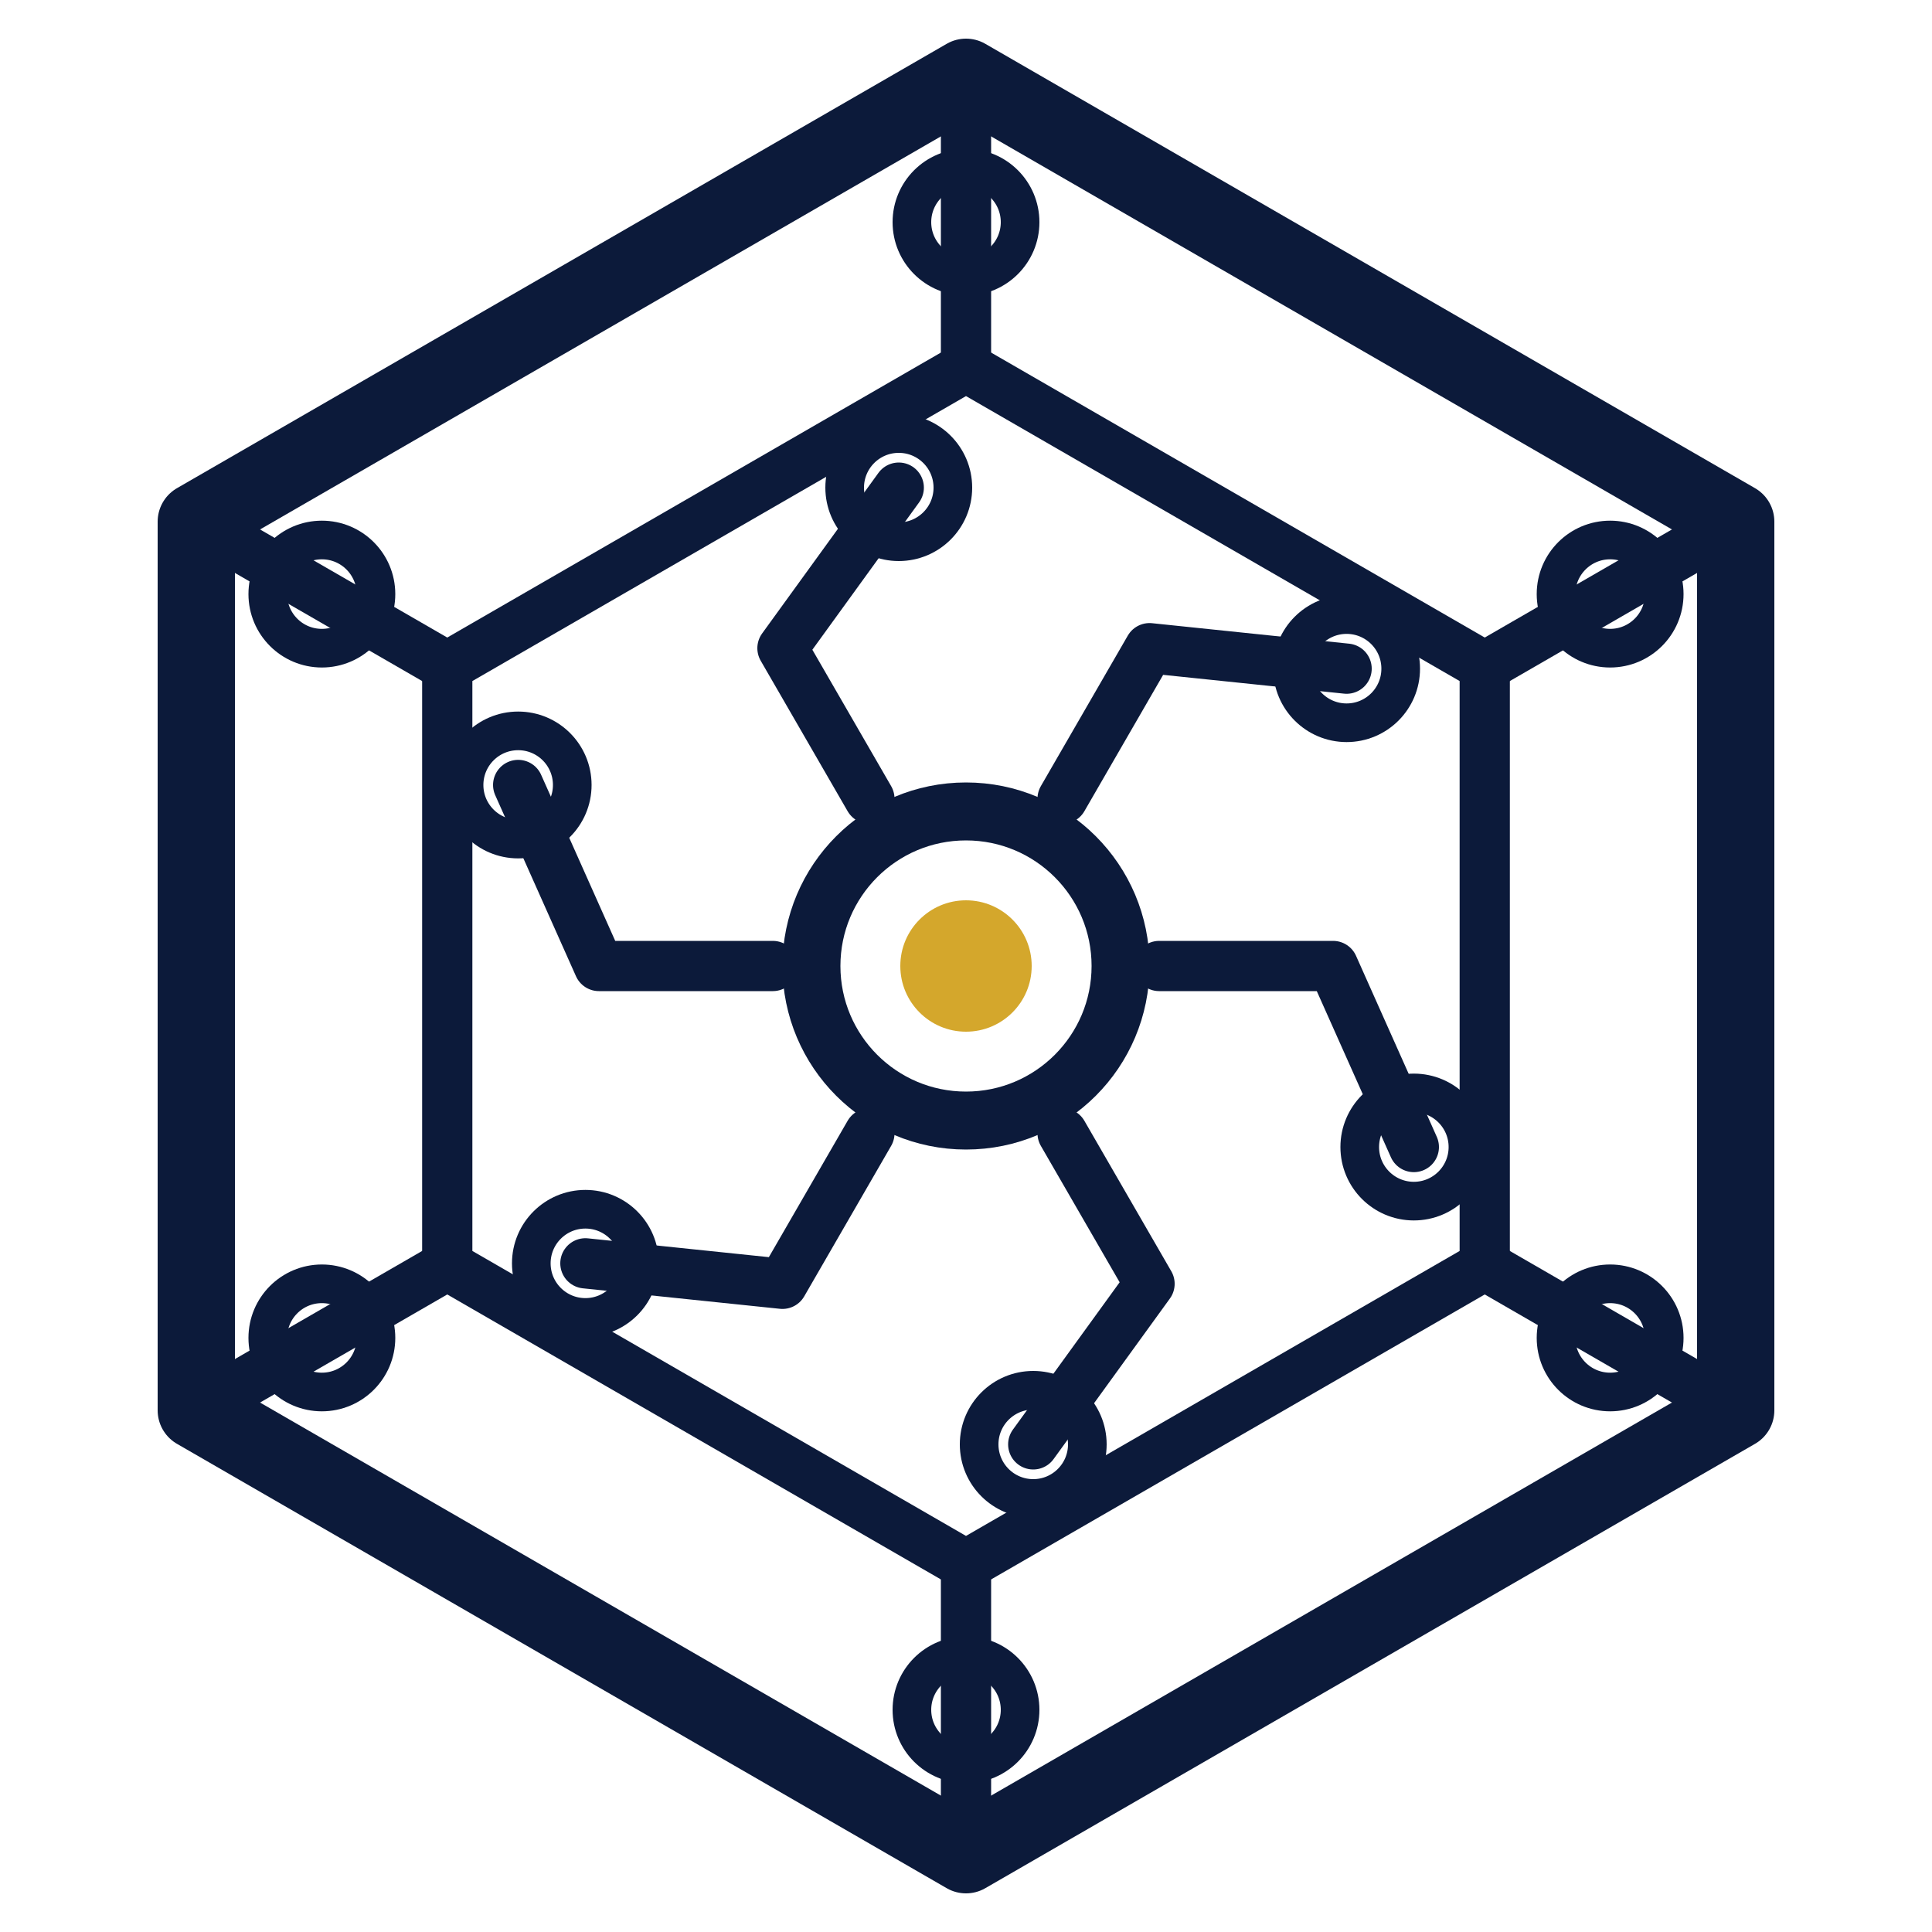
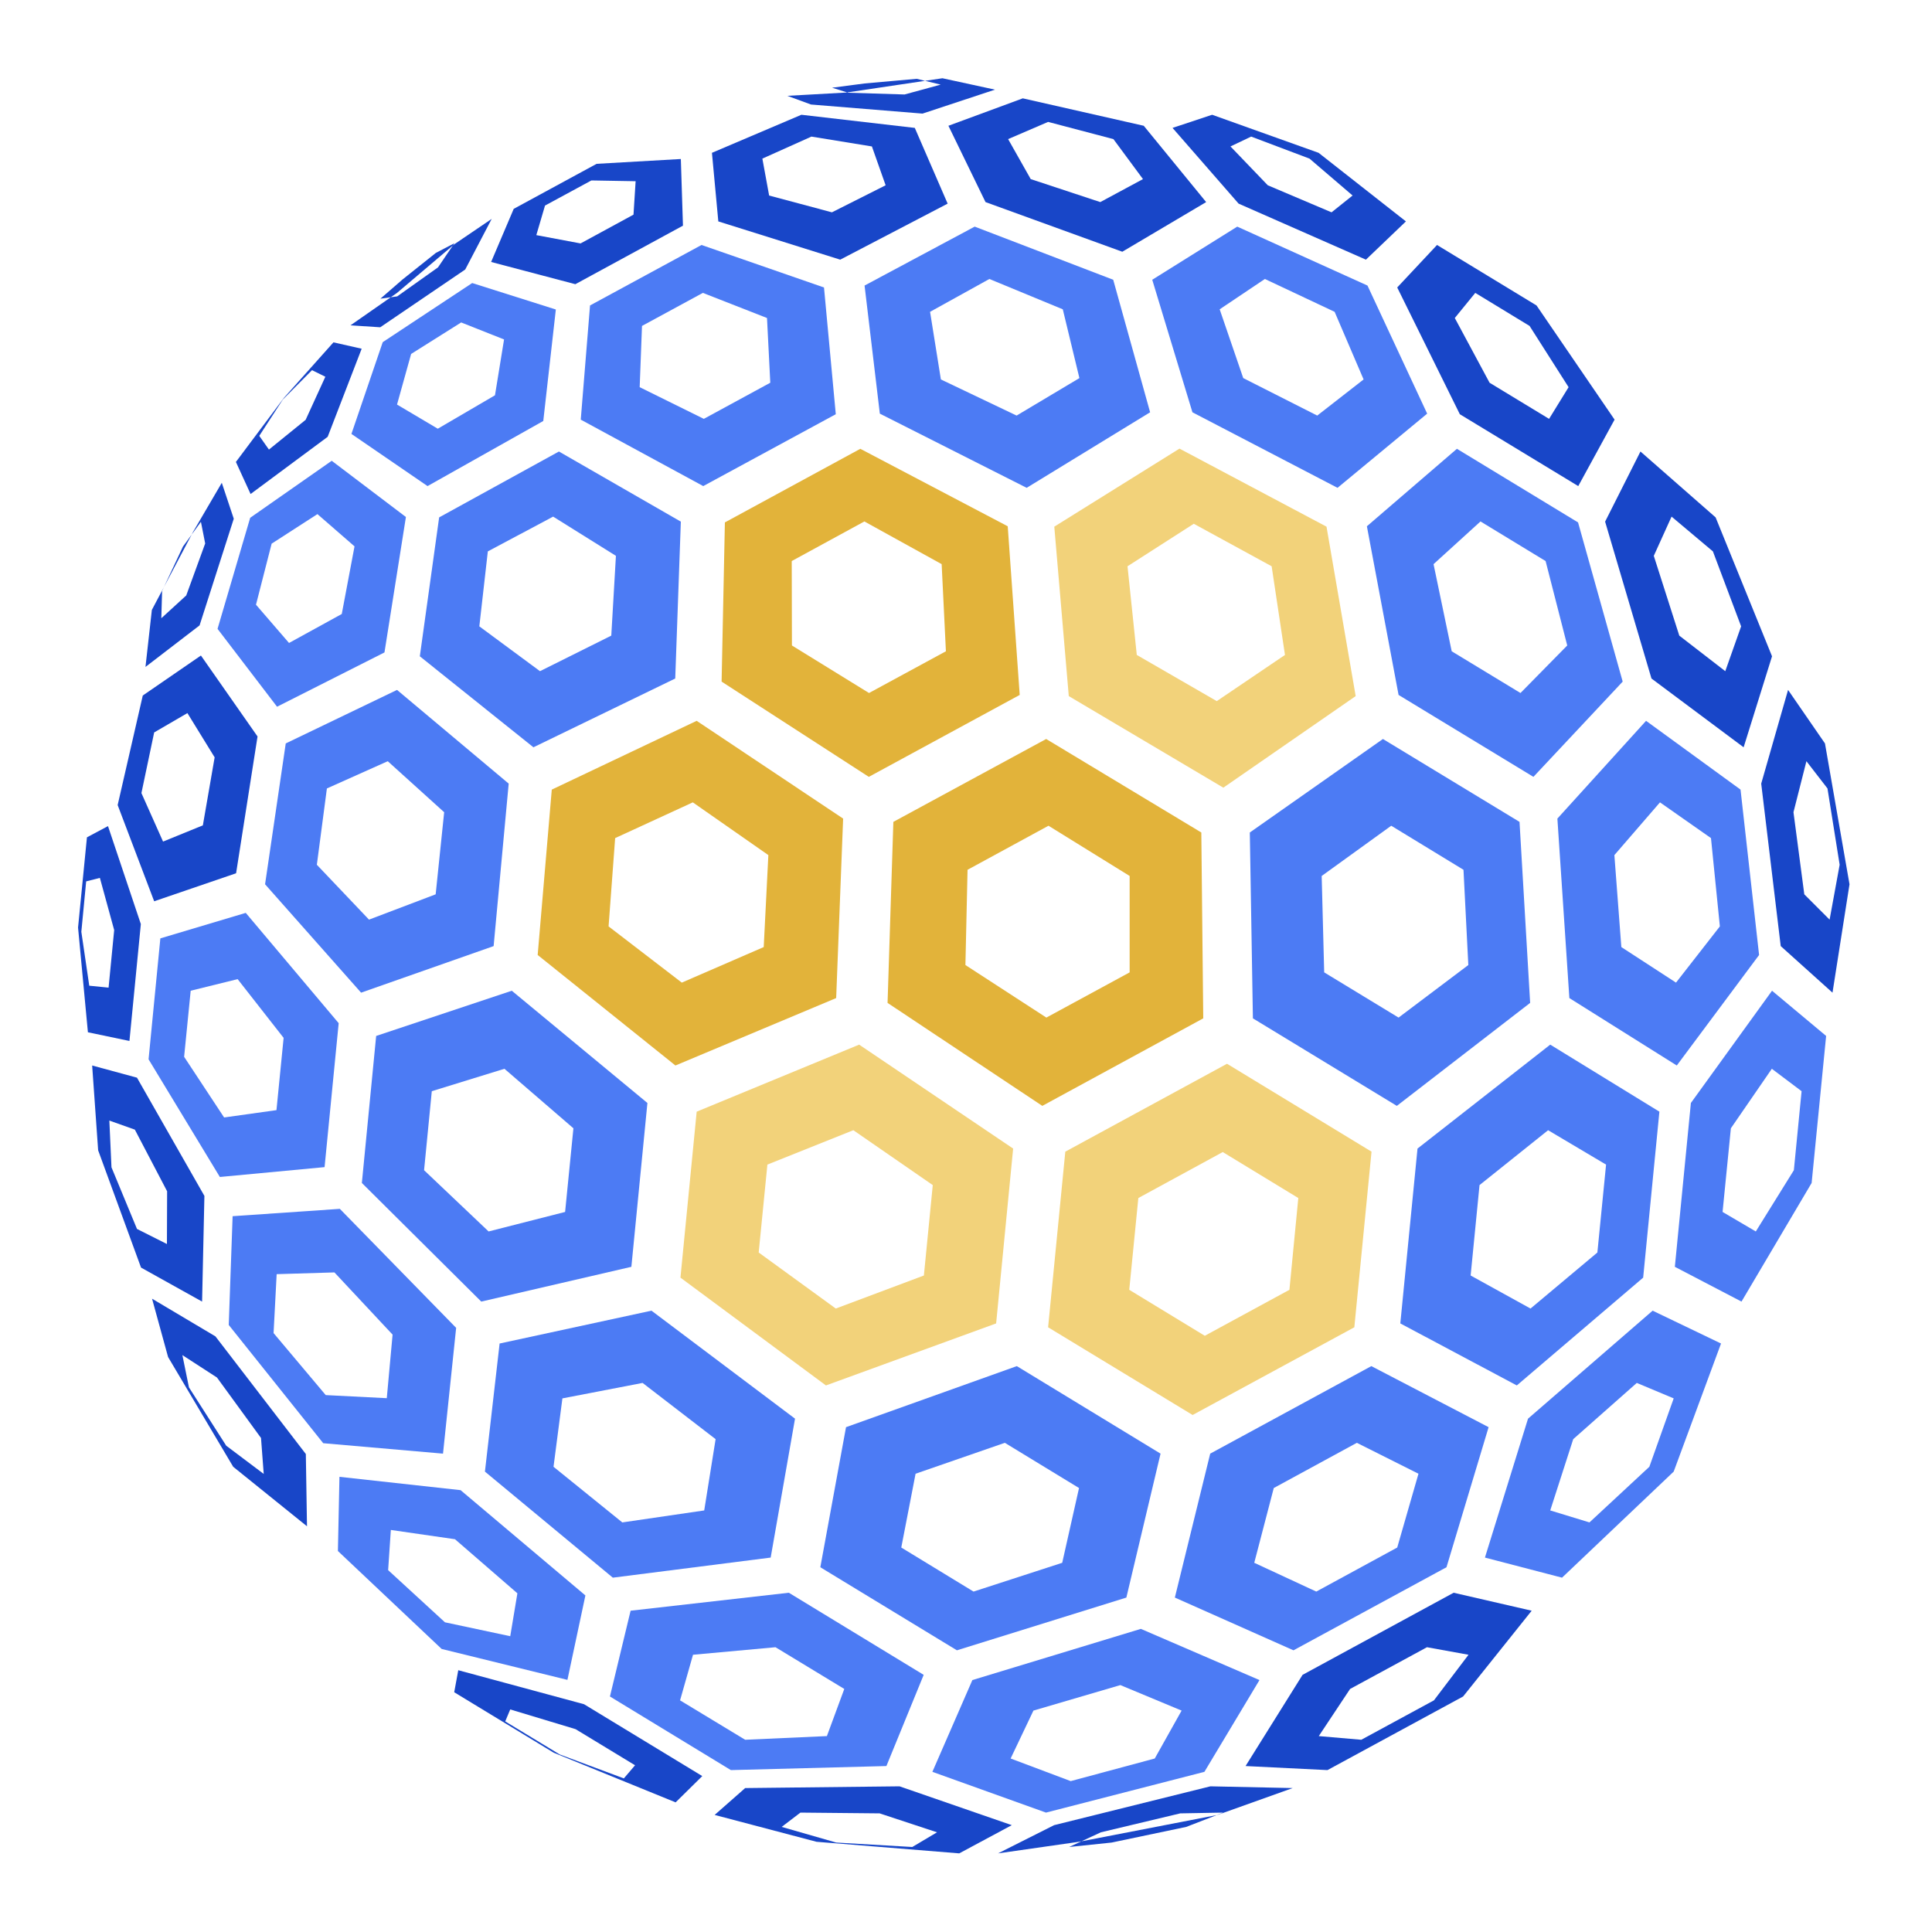
<svg xmlns="http://www.w3.org/2000/svg" viewBox="0 0 100 100" width="512" height="512" role="img" aria-label="Hexford Digital">
-   <g fill="none" stroke="#0C1A3A" stroke-linecap="round" stroke-linejoin="round">
-     <polygon points="50.0,4.0 89.84,27.0 89.84,73.0 50.0,96.0 10.16,73.0 10.16,27.0" stroke-width="4" />
-     <polygon points="50.0,19.0 76.85,34.5 76.85,65.5 50.0,81.0 23.15,65.5 23.15,34.5" stroke-width="2.6" />
-     <polyline points="55.0,41.34 59.5,33.55 69.7,34.61" stroke-width="2.6" />
-     <circle cx="69.7" cy="34.61" r="2.8" stroke-width="2" />
-     <line x1="50.0" y1="19.0" x2="50.0" y2="4.0" stroke-width="2.6" />
-     <circle cx="50.0" cy="11.5" r="2.8" stroke-width="2" />
-     <polyline points="60.0,50.0 69.0,50.0 73.18,59.37" stroke-width="2.6" />
-     <circle cx="73.18" cy="59.37" r="2.8" stroke-width="2" />
-     <line x1="76.85" y1="34.5" x2="89.84" y2="27.0" stroke-width="2.6" />
-     <circle cx="83.34" cy="30.75" r="2.8" stroke-width="2" />
-     <polyline points="55.0,58.66 59.5,66.45 53.48,74.76" stroke-width="2.6" />
-     <circle cx="53.48" cy="74.76" r="2.8" stroke-width="2" />
-     <line x1="76.85" y1="65.5" x2="89.84" y2="73.0" stroke-width="2.6" />
-     <circle cx="83.34" cy="69.25" r="2.8" stroke-width="2" />
-     <polyline points="45.0,58.66 40.5,66.45 30.3,65.39" stroke-width="2.6" />
-     <circle cx="30.3" cy="65.39" r="2.8" stroke-width="2" />
-     <line x1="50.0" y1="81.0" x2="50.0" y2="96.0" stroke-width="2.6" />
-     <circle cx="50.0" cy="88.5" r="2.8" stroke-width="2" />
-     <polyline points="40.0,50.0 31.0,50.0 26.82,40.63" stroke-width="2.6" />
-     <circle cx="26.82" cy="40.63" r="2.8" stroke-width="2" />
-     <line x1="23.15" y1="65.5" x2="10.16" y2="73.0" stroke-width="2.6" />
-     <circle cx="16.66" cy="69.25" r="2.8" stroke-width="2" />
-     <polyline points="45.0,41.34 40.5,33.55 46.52,25.24" stroke-width="2.6" />
-     <circle cx="46.52" cy="25.24" r="2.8" stroke-width="2" />
-     <line x1="23.15" y1="34.5" x2="10.16" y2="27.0" stroke-width="2.6" />
-     <circle cx="16.66" cy="30.75" r="2.8" stroke-width="2" />
-     <circle cx="50" cy="50" r="8" stroke-width="3" />
-   </g>
-   <circle cx="50" cy="50" r="3.4" fill="#D4A72C" />
+   <path d="M23.52,12.64 L25.45,11.33 L24.08,13.95 L19.68,16.94 L18.14,16.84 L20.55,15.16 Z M20.83,14.47 L19.69,15.46 L20.56,15.34 L22.67,13.84 L23.52,12.59 L22.56,13.09 Z" fill="#1846C8" fill-rule="evenodd" />
+   <path d="M43.81,4.79 L48.78,4.05 L51.50,4.64 L47.75,5.88 L41.98,5.41 L40.75,4.96 Z M43.07,4.54 L43.90,4.80 L46.82,4.89 L48.69,4.38 L47.45,4.08 L44.75,4.32 Z" fill="#1846C8" fill-rule="evenodd" />
+   <path d="M62.65,92.46 L66.91,92.55 L63.02,93.94 L55.85,95.33 L51.66,95.93 L54.56,94.47 Z M56.98,94.84 L55.34,95.60 L57.54,95.37 L61.40,94.56 L63.31,93.82 L61.09,93.86 Z" fill="#1846C8" fill-rule="evenodd" />
+   <path d="M11.48,24.99 L12.10,26.85 L10.33,32.37 L7.53,34.52 L7.86,31.57 L10.00,27.52 Z M9.47,28.29 L8.39,30.59 L8.35,32.00 L9.64,30.82 L10.62,28.13 L10.40,27.01 Z" fill="#1846C8" fill-rule="evenodd" />
+   <path d="M17.26,17.72 L18.72,18.05 L16.96,22.61 L12.97,25.57 L12.21,23.91 L14.69,20.60 Z M14.64,20.68 L13.42,22.56 L13.92,23.27 L15.82,21.73 L16.84,19.50 L16.15,19.16 Z" fill="#1846C8" fill-rule="evenodd" />
+   <path d="M30.23,88.21 L36.35,91.93 L34.97,93.29 L28.66,90.72 L23.51,87.59 L23.72,86.45 Z M26.41,88.48 L26.15,89.10 L28.97,90.81 L32.29,92.05 L32.87,91.37 L29.79,89.50 Z" fill="#1846C8" fill-rule="evenodd" />
+   <path d="M46.56,92.46 L52.37,94.47 L49.65,95.93 L42.26,95.33 L36.99,93.94 L38.57,92.55 Z M41.43,93.82 L40.46,94.56 L43.28,95.37 L47.22,95.60 L48.50,94.84 L45.53,93.86 Z" fill="#1846C8" fill-rule="evenodd" />
+   <path d="M5.59,42.76 L7.29,47.83 L6.70,53.88 L4.55,53.43 L4.04,48.01 L4.50,43.34 Z M4.46,45.62 L4.21,48.23 L4.62,51.02 L5.62,51.12 L5.91,48.14 L5.17,45.44 Z" fill="#1846C8" fill-rule="evenodd" />
+   <path d="M11.15,69.17 L15.83,75.26 L15.89,79.00 L12.07,75.92 L8.70,70.24 L7.87,67.22 Z M9.44,70.14 L9.78,71.81 L11.71,74.83 L13.65,76.29 L13.51,74.43 L11.23,71.30 Z" fill="#1846C8" fill-rule="evenodd" />
+   <path d="M92.55,35.71 L94.46,38.48 L95.73,45.77 L94.85,51.38 L92.17,48.97 L91.16,40.56 Z M92.83,42.04 L93.39,46.29 L94.70,47.60 L95.22,44.76 L94.59,40.81 L93.50,39.40 Z" fill="#1846C8" fill-rule="evenodd" />
+   <path d="M62.74,5.94 L68.25,7.91 L72.77,11.46 L70.70,13.44 L64.11,10.54 L60.69,6.62 Z M63.69,7.58 L65.62,9.59 L68.92,10.99 L70.01,10.12 L67.78,8.21 L64.76,7.07 Z" fill="#1846C8" fill-rule="evenodd" />
+   <path d="M7.09,55.78 L10.58,61.90 L10.46,67.37 L7.30,65.61 L5.08,59.54 L4.77,55.15 Z M5.66,58.00 L5.77,60.42 L7.09,63.61 L8.64,64.39 L8.65,61.66 L6.98,58.47 Z" fill="#1846C8" fill-rule="evenodd" />
+   <path d="M75.24,82.44 L79.28,83.37 L75.73,87.81 L68.71,91.62 L64.47,91.41 L67.42,86.69 Z M69.88,87.42 L68.26,89.86 L70.46,90.05 L74.22,88.01 L76.01,85.65 L73.86,85.26 Z" fill="#1846C8" fill-rule="evenodd" />
+   <path d="M30.88,8.48 L35.24,8.23 L35.35,11.68 L29.78,14.71 L25.42,13.56 L26.59,10.81 Z M28.21,10.64 L27.76,12.17 L30.05,12.60 L32.79,11.11 L32.90,9.38 L30.61,9.34 Z" fill="#1846C8" fill-rule="evenodd" />
+   <path d="M84.91,23.37 L88.80,26.78 L91.72,33.97 L90.25,38.68 L85.48,35.12 L83.08,27.00 Z M85.60,28.77 L86.92,32.90 L89.30,34.74 L90.12,32.42 L88.66,28.54 L86.52,26.74 Z" fill="#1846C8" fill-rule="evenodd" />
+   <path d="M74.38,12.68 L79.53,15.81 L83.57,21.72 L81.69,25.16 L75.56,21.44 L72.32,14.88 Z M75.30,16.46 L77.10,19.81 L80.18,21.68 L81.19,20.04 L79.17,16.87 L76.36,15.16 Z" fill="#1846C8" fill-rule="evenodd" />
+   <path d="M91.72,51.28 L94.52,53.62 L93.77,61.23 L90.14,67.37 L86.69,65.57 L87.52,57.09 Z M89.59,58.40 L89.16,62.73 L90.88,63.74 L92.85,60.57 L93.25,56.48 L91.71,55.32 Z" fill="#4C7BF4" fill-rule="evenodd" />
+   <path d="M52.94,5.09 L59.20,6.51 L62.43,10.46 L58.09,13.03 L51.01,10.46 L49.09,6.51 Z M52.18,7.20 L53.35,9.27 L56.95,10.46 L59.16,9.27 L57.63,7.20 L54.25,6.31 Z" fill="#1846C8" fill-rule="evenodd" />
+   <path d="M10.40,33.93 L13.33,38.12 L12.22,45.20 L7.98,46.65 L6.09,41.67 L7.39,36.00 Z M7.98,37.91 L7.32,41.05 L8.44,43.56 L10.50,42.72 L11.11,39.20 L9.70,36.91 Z" fill="#1846C8" fill-rule="evenodd" />
+   <path d="M85.54,67.84 L89.08,69.54 L86.63,76.17 L80.85,81.66 L76.86,80.62 L79.09,73.43 Z M81.43,74.49 L80.24,78.18 L82.27,78.80 L85.37,75.92 L86.63,72.38 L84.72,71.58 Z" fill="#4C7BF4" fill-rule="evenodd" />
+   <path d="M41.48,5.94 L47.35,6.62 L49.05,10.54 L43.49,13.44 L37.18,11.46 L36.85,7.91 Z M39.46,8.21 L39.81,10.12 L43.06,10.99 L45.84,9.59 L45.13,7.58 L42.00,7.07 Z" fill="#1846C8" fill-rule="evenodd" />
+   <path d="M23.84,77.13 L30.30,82.58 L29.37,86.95 L22.86,85.35 L17.49,80.28 L17.57,76.44 Z M20.23,79.19 L20.09,81.27 L23.03,83.97 L26.41,84.69 L26.78,82.47 L23.55,79.67 Z" fill="#4C7BF4" fill-rule="evenodd" />
+   <path d="M24.44,14.65 L28.77,16.02 L28.12,21.79 L22.13,25.16 L18.19,22.46 L19.81,17.71 Z M21.28,18.32 L20.55,20.94 L22.66,22.19 L25.62,20.46 L26.09,17.57 L23.87,16.69 Z" fill="#4C7BF4" fill-rule="evenodd" />
+   <path d="M59.05,84.31 L65.19,86.96 L62.34,91.71 L54.14,93.82 L48.26,91.71 L50.33,86.96 Z M53.49,88.54 L52.31,91.02 L55.42,92.19 L59.77,91.02 L61.16,88.54 L57.99,87.22 Z" fill="#4C7BF4" fill-rule="evenodd" />
+   <path d="M17.17,23.85 L21.01,26.76 L19.90,33.77 L14.34,36.58 L11.26,32.55 L12.95,26.80 Z M14.06,28.14 L13.25,31.30 L14.96,33.28 L17.69,31.78 L18.35,28.28 L16.43,26.61 Z" fill="#4C7BF4" fill-rule="evenodd" />
+   <path d="M40.83,82.44 L47.81,86.69 L45.88,91.41 L37.83,91.62 L31.57,87.81 L32.64,83.37 Z M35.87,85.65 L35.20,88.01 L38.57,90.05 L42.80,89.86 L43.70,87.42 L40.14,85.26 Z" fill="#4C7BF4" fill-rule="evenodd" />
+   <path d="M12.72,47.25 L17.53,52.96 L16.80,60.41 L11.38,60.92 L7.69,54.83 L8.30,48.57 Z M9.87,51.28 L9.53,54.70 L11.60,57.84 L14.31,57.46 L14.68,53.72 L12.30,50.68 Z" fill="#4C7BF4" fill-rule="evenodd" />
+   <path d="M17.59,62.57 L23.61,68.73 L22.93,75.24 L16.73,74.70 L11.84,68.58 L12.04,62.95 Z M14.32,65.95 L14.16,69.00 L16.86,72.21 L20.02,72.37 L20.32,69.08 L17.31,65.86 Z" fill="#4C7BF4" fill-rule="evenodd" />
+   <path d="M85.20,37.31 L90.09,40.87 L91.05,49.43 L86.79,55.15 L81.23,51.66 L80.61,42.37 Z M83.56,44.26 L83.92,49.02 L86.75,50.86 L89.02,47.95 L88.56,43.38 L85.92,41.53 Z" fill="#4C7BF4" fill-rule="evenodd" />
+   <path d="M64.04,11.73 L70.78,14.78 L73.87,21.41 L69.23,25.25 L61.72,21.34 L59.64,14.48 Z M63.13,16.01 L64.35,19.57 L68.18,21.51 L70.58,19.64 L69.08,16.14 L65.47,14.44 Z" fill="#4C7BF4" fill-rule="evenodd" />
+   <path d="M70.98,70.71 L77.05,73.87 L74.87,81.12 L66.95,85.42 L60.81,82.69 L62.64,75.24 Z M65.93,77.02 L64.92,80.89 L68.13,82.38 L72.32,80.10 L73.42,76.28 L70.23,74.68 Z" fill="#4C7BF4" fill-rule="evenodd" />
+   <path d="M36.31,12.68 L42.65,14.88 L43.26,21.44 L36.40,25.16 L30.06,21.72 L30.54,15.81 Z M33.23,16.87 L33.11,20.04 L36.43,21.68 L39.87,19.81 L39.70,16.46 L36.38,15.16 Z" fill="#4C7BF4" fill-rule="evenodd" />
+   <path d="M75.41,23.23 L81.68,27.04 L83.99,35.28 L79.37,40.21 L72.39,35.97 L70.75,27.24 Z M74.20,29.20 L75.14,33.71 L78.70,35.87 L81.12,33.41 L80.00,29.04 L76.63,26.99 Z" fill="#4C7BF4" fill-rule="evenodd" />
+   <path d="M80.24,54.07 L85.89,57.54 L85.05,66.13 L78.51,71.71 L72.48,68.50 L73.37,59.45 Z M76.58,61.34 L76.12,66.02 L79.22,67.73 L82.68,64.83 L83.13,60.28 L80.13,58.50 Z" fill="#4C7BF4" fill-rule="evenodd" />
+   <path d="M50.45,11.73 L57.62,14.48 L59.53,21.34 L53.14,25.25 L45.54,21.41 L44.75,14.78 Z M48.14,16.14 L48.70,19.64 L52.62,21.51 L55.87,19.57 L55.01,16.01 L51.21,14.44 Z" fill="#4C7BF4" fill-rule="evenodd" />
+   <path d="M20.55,35.71 L26.33,40.56 L25.55,48.97 L18.69,51.38 L13.72,45.77 L14.79,38.48 Z M16.92,40.81 L16.40,44.76 L19.10,47.60 L22.55,46.29 L22.99,42.04 L20.07,39.40 Z" fill="#4C7BF4" fill-rule="evenodd" />
+   <path d="M33.72,67.84 L41.15,73.43 L39.89,80.62 L31.72,81.66 L25.10,76.17 L25.86,69.54 Z M29.11,72.38 L28.65,75.92 L32.21,78.80 L36.45,78.18 L37.04,74.49 L33.26,71.58 Z" fill="#4C7BF4" fill-rule="evenodd" />
+   <path d="M28.93,23.37 L35.24,27.00 L34.95,35.12 L27.61,38.68 L21.73,33.97 L22.73,26.78 Z M25.25,28.54 L24.81,32.42 L27.95,34.74 L31.64,32.90 L31.88,28.77 L28.63,26.74 Z" fill="#4C7BF4" fill-rule="evenodd" />
+   <path d="M52.63,70.71 L60.07,75.24 L58.30,82.69 L49.53,85.42 L42.46,81.12 L43.79,73.87 Z M47.39,76.28 L46.65,80.10 L50.39,82.38 L54.98,80.89 L55.85,77.02 L52.01,74.68 Z" fill="#4C7BF4" fill-rule="evenodd" />
+   <path d="M26.49,51.28 L33.51,57.09 L32.68,65.57 L24.91,67.37 L18.73,61.23 L19.47,53.62 Z M22.35,56.48 L21.95,60.57 L25.29,63.74 L29.25,62.73 L29.68,58.40 L26.11,55.32 Z" fill="#4C7BF4" fill-rule="evenodd" />
+   <path d="M71.58,38.25 L78.65,42.54 L79.20,51.91 L72.30,57.24 L64.85,52.71 L64.69,43.09 Z M68.41,45.34 L68.54,50.33 L72.39,52.67 L76.00,49.95 L75.75,45.02 L72.01,42.74 Z" fill="#4C7BF4" fill-rule="evenodd" />
+   <path d="M61.05,23.22 L68.66,27.26 L70.17,36.03 L63.32,40.77 L55.32,36.03 L54.57,27.26 Z M58.36,29.31 L58.84,33.90 L62.98,36.29 L66.51,33.90 L65.82,29.31 L61.79,27.11 Z" fill="#F2D27A" fill-rule="evenodd" />
+   <path d="M63.51,55.06 L70.99,59.61 L70.10,68.70 L61.73,73.24 L54.25,68.70 L55.14,59.61 Z M58.92,62.01 L58.45,66.76 L62.36,69.14 L66.74,66.76 L67.20,62.01 L63.29,59.63 Z" fill="#F2D27A" fill-rule="evenodd" />
+   <path d="M44.53,23.23 L52.16,27.24 L52.78,35.97 L44.97,40.21 L37.35,35.28 L37.52,27.04 Z M40.98,29.04 L40.99,33.41 L44.98,35.87 L48.96,33.71 L48.74,29.20 L44.74,26.99 Z" fill="#E2B33A" fill-rule="evenodd" />
+   <path d="M36.06,37.31 L43.64,42.37 L43.28,51.66 L34.96,55.15 L27.83,49.43 L28.56,40.87 Z M31.84,43.38 L31.50,47.95 L35.29,50.86 L39.53,49.02 L39.77,44.26 L35.86,41.53 Z" fill="#E2B33A" fill-rule="evenodd" />
+   <path d="M44.47,54.07 L52.44,59.45 L51.56,68.50 L42.75,71.71 L35.22,66.13 L36.06,57.54 Z M39.72,60.28 L39.27,64.83 L43.26,67.73 L47.82,66.02 L48.28,61.34 L44.17,58.50 Z" fill="#F2D27A" fill-rule="evenodd" />
+   <path d="M54.15,38.25 L62.18,43.09 L62.28,52.71 L53.95,57.24 L45.94,51.91 L46.24,42.54 Z M50.08,45.02 L49.97,49.95 L54.16,52.67 L58.47,50.33 L58.47,45.34 L54.27,42.74 Z" fill="#E2B33A" fill-rule="evenodd" />
</svg>
